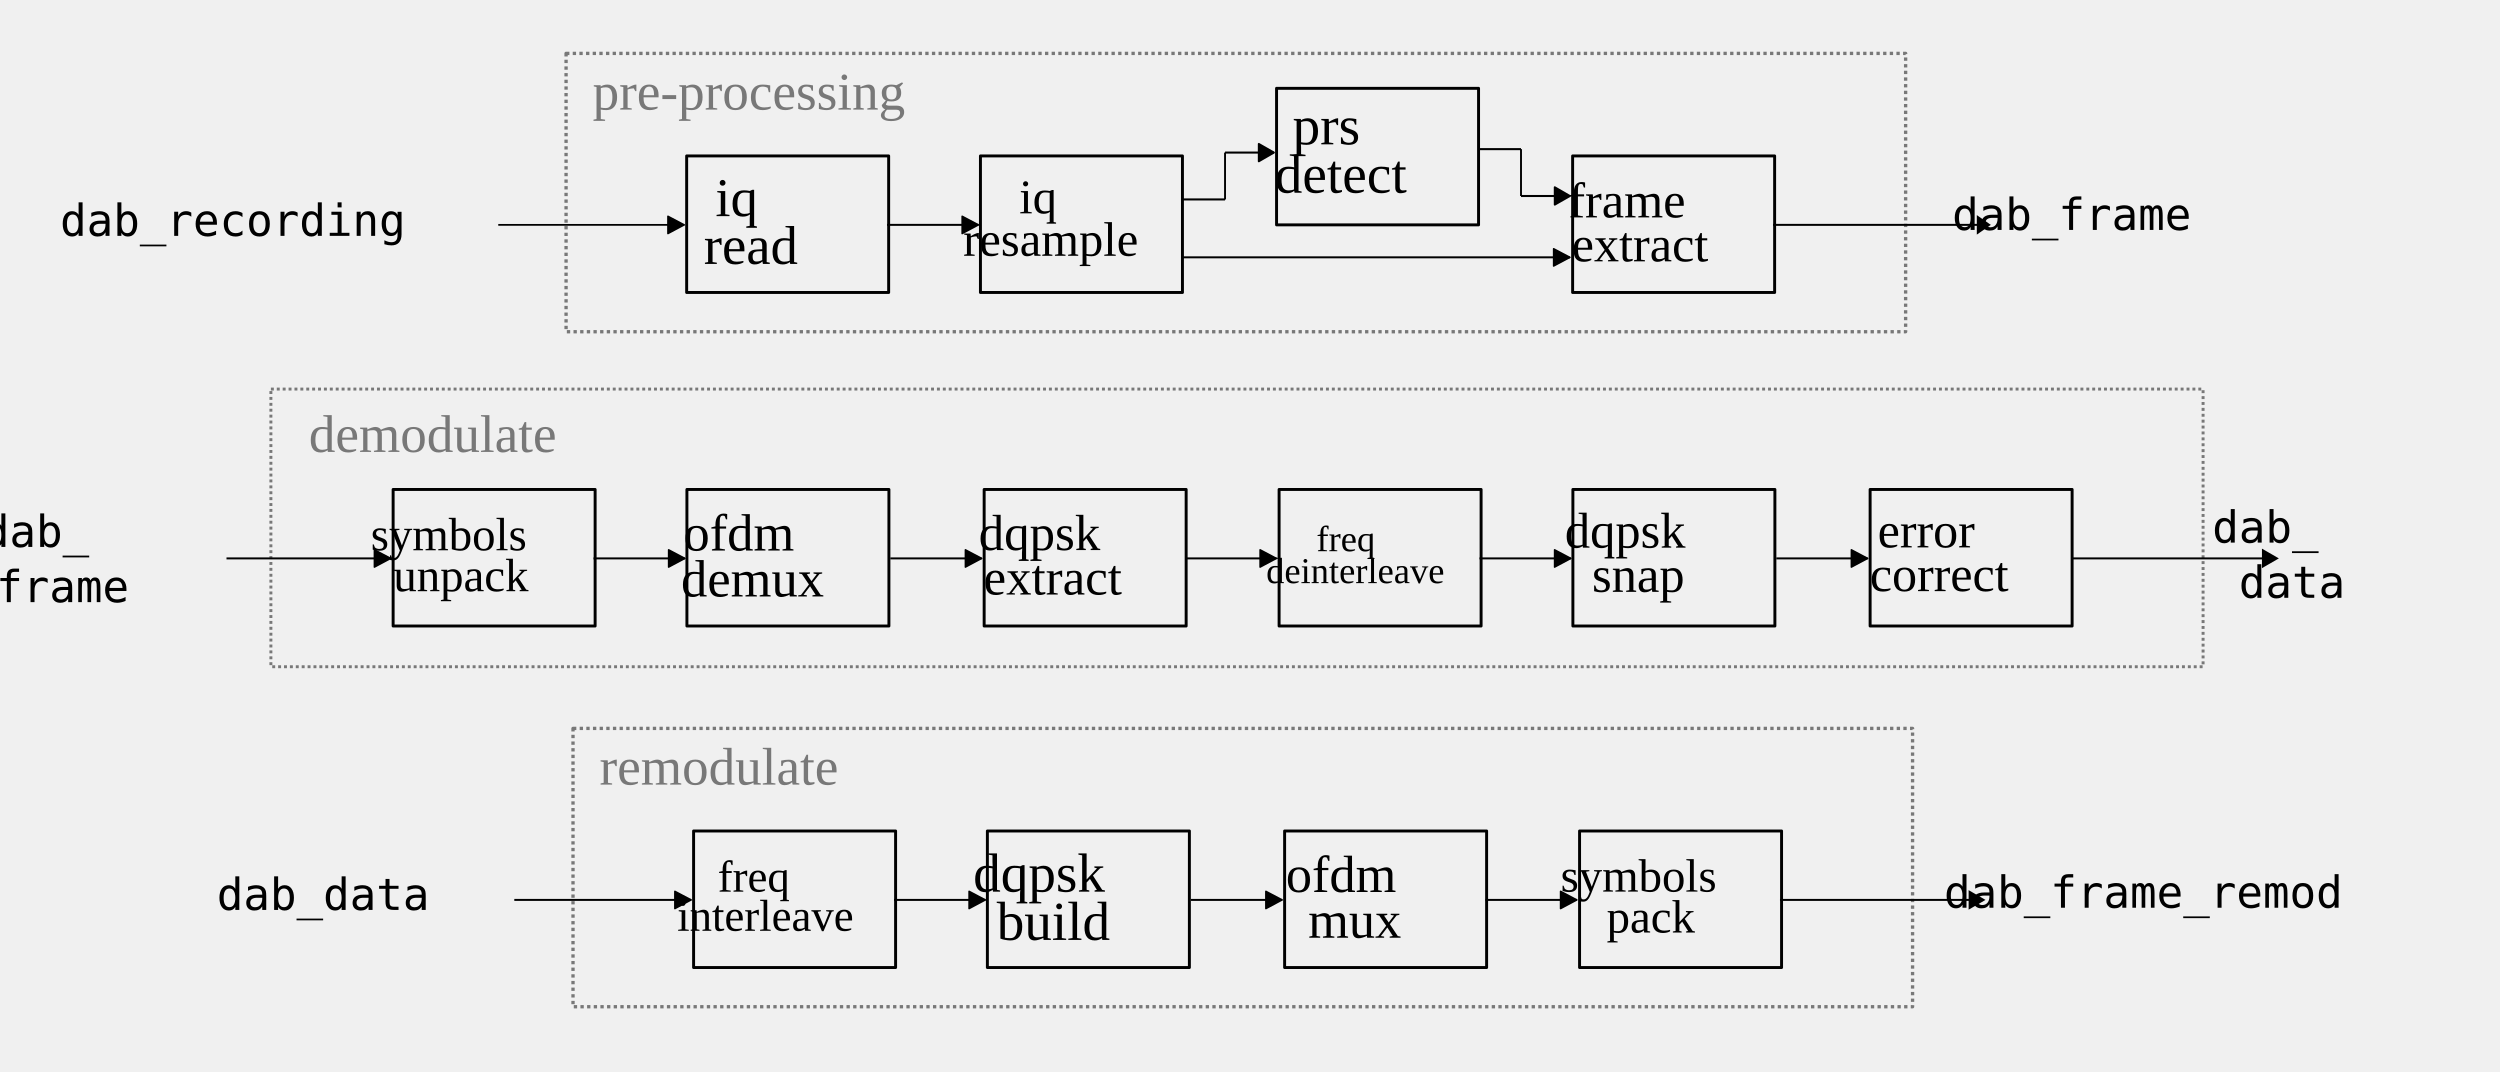
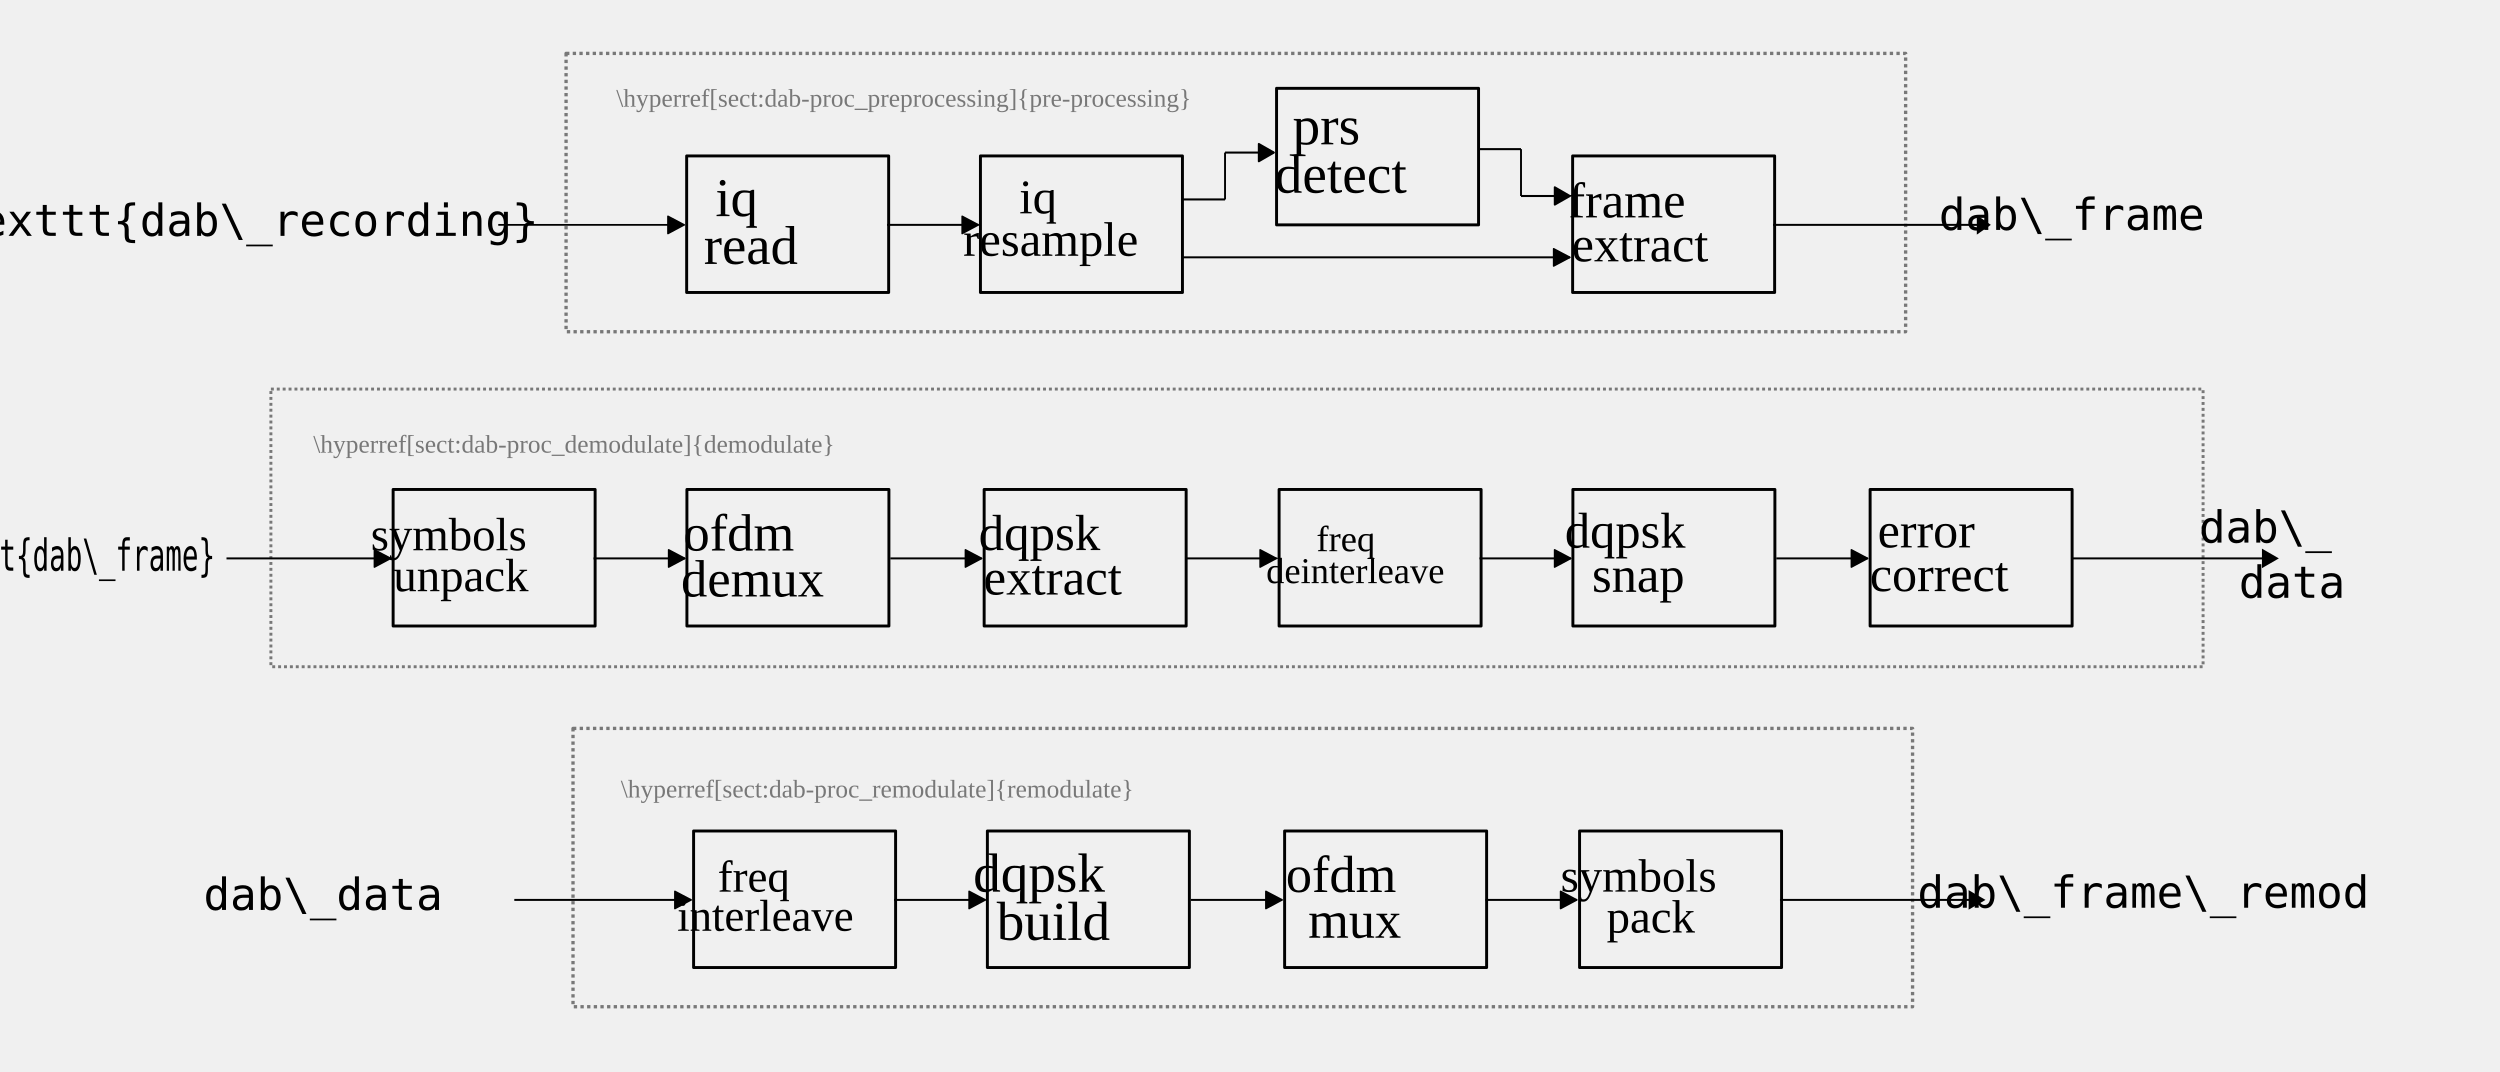
<svg xmlns="http://www.w3.org/2000/svg" width="2520" height="1080" viewBox="0 0 666.75 285.75" version="1.1" id="svg8">
  <defs id="defs2">
    <marker style="overflow:visible" id="marker3283" refX="0.0" refY="0.0" orient="auto">
      <path transform="scale(0.8)" style="fill-rule:evenodd;stroke:#000000;stroke-width:1pt;stroke-opacity:1;fill:#000000;fill-opacity:1" d="M 5.77,0.0 L -2.88,5.0 L -2.88,-5.0 L 5.77,0.0 z " id="path3281" />
    </marker>
    <marker style="overflow:visible" id="marker3201" refX="0.0" refY="0.0" orient="auto">
      <path transform="scale(0.8)" style="fill-rule:evenodd;stroke:#000000;stroke-width:1pt;stroke-opacity:1;fill:#000000;fill-opacity:1" d="M 5.77,0.0 L -2.88,5.0 L -2.88,-5.0 L 5.77,0.0 z " id="path3199" />
    </marker>
    <marker style="overflow:visible" id="TriangleOutL" refX="0.0" refY="0.0" orient="auto">
      <path transform="scale(0.8)" style="fill-rule:evenodd;stroke:#000000;stroke-width:1pt;stroke-opacity:1;fill:#000000;fill-opacity:1" d="M 5.77,0.0 L -2.88,5.0 L -2.88,-5.0 L 5.77,0.0 z " id="path2952" />
    </marker>
  </defs>
  <g id="layer1">
    <circle id="path130" style="fill:#000000;stroke:#000000;stroke-width:0.265" cx="45.851" cy="240.342" r="0" />
    <rect style="opacity:1;fill:#ffffff;fill-opacity:0;stroke:#000000;stroke-width:0.786;stroke-linejoin:round;stroke-miterlimit:10;stroke-opacity:1" id="rect10" width="53.873" height="36.419" x="104.847" y="130.54" rx="0" ry="4.987" />
    <rect style="opacity:1;fill:#ffffff;fill-opacity:0;stroke:#000000;stroke-width:0.786;stroke-linejoin:round;stroke-miterlimit:10;stroke-opacity:1" id="rect10-4" width="53.873" height="36.419" x="183.2" y="130.54" rx="0" ry="4.987" />
    <rect style="opacity:1;fill:#ffffff;fill-opacity:0;stroke:#000000;stroke-width:0.786;stroke-linejoin:round;stroke-miterlimit:10;stroke-opacity:1" id="rect10-3" width="53.873" height="36.419" x="262.473" y="130.54" rx="0" ry="4.987" />
    <g id="g913" transform="translate(80.13971,5.941039)">
      <path style="fill:none;stroke:#000000;stroke-width:0.529;stroke-linecap:butt;stroke-linejoin:miter;stroke-miterlimit:4;stroke-dasharray:none;stroke-opacity:1" d="M 78.159,142.984 H 102.526" id="path902" />
      <path style="opacity:1;fill:#000000;fill-opacity:1;stroke:#000000;stroke-width:0.739;stroke-linejoin:round;stroke-miterlimit:4;stroke-dasharray:none;stroke-opacity:1" id="path906" d="m 84.521,115.254 -7.53,4.317 0.003,-8.583 z" transform="matrix(0.5763527,0,0,0.5384547,53.81172,80.92525)" />
    </g>
    <g id="g913-3" transform="translate(159.2909,5.941039)">
      <path style="fill:none;stroke:#000000;stroke-width:0.529;stroke-linecap:butt;stroke-linejoin:miter;stroke-miterlimit:4;stroke-dasharray:none;stroke-opacity:1" d="M 78.159,142.984 H 102.526" id="path902-6" />
      <path style="opacity:1;fill:#000000;fill-opacity:1;stroke:#000000;stroke-width:0.739;stroke-linejoin:round;stroke-miterlimit:4;stroke-dasharray:none;stroke-opacity:1" id="path906-5" d="m 84.521,115.254 -7.53,4.317 0.003,-8.583 z" transform="matrix(0.5763527,0,0,0.5384547,53.81172,80.92525)" />
    </g>
    <g id="g913-3-1" transform="translate(237.8872,5.941039)">
      <path style="fill:none;stroke:#000000;stroke-width:0.529;stroke-linecap:butt;stroke-linejoin:miter;stroke-miterlimit:4;stroke-dasharray:none;stroke-opacity:1" d="M 78.159,142.984 H 102.526" id="path902-6-8" />
      <path style="opacity:1;fill:#000000;fill-opacity:1;stroke:#000000;stroke-width:0.739;stroke-linejoin:round;stroke-miterlimit:4;stroke-dasharray:none;stroke-opacity:1" id="path906-5-7" d="m 84.521,115.254 -7.53,4.317 0.003,-8.583 z" transform="matrix(0.5763527,0,0,0.5384547,53.81172,80.92525)" />
    </g>
    <rect style="opacity:1;fill:#ffffff;fill-opacity:0;stroke:#000000;stroke-width:0.786;stroke-linejoin:round;stroke-miterlimit:10;stroke-opacity:1" id="rect10-48" width="53.873" height="36.419" x="341.135" y="130.54" rx="0" ry="4.987" />
    <rect style="opacity:1;fill:#ffffff;fill-opacity:0;stroke:#000000;stroke-width:0.786;stroke-linejoin:round;stroke-miterlimit:10;stroke-opacity:1" id="rect10-4-5" width="53.873" height="36.419" x="419.489" y="130.54" rx="0" ry="4.987" />
    <rect style="opacity:1;fill:#ffffff;fill-opacity:0;stroke:#000000;stroke-width:0.786;stroke-linejoin:round;stroke-miterlimit:10;stroke-opacity:1" id="rect10-3-8" width="53.873" height="36.419" x="498.761" y="130.54" rx="0" ry="4.987" />
    <g id="g913-30" transform="translate(316.4279,5.941039)">
      <path style="fill:none;stroke:#000000;stroke-width:0.529;stroke-linecap:butt;stroke-linejoin:miter;stroke-miterlimit:4;stroke-dasharray:none;stroke-opacity:1" d="M 78.159,142.984 H 102.526" id="path902-62" />
      <path style="opacity:1;fill:#000000;fill-opacity:1;stroke:#000000;stroke-width:0.739;stroke-linejoin:round;stroke-miterlimit:4;stroke-dasharray:none;stroke-opacity:1" id="path906-2" d="m 84.521,115.254 -7.53,4.317 0.003,-8.583 z" transform="matrix(0.5763527,0,0,0.5384547,53.81172,80.92525)" />
    </g>
    <g id="g913-3-5" transform="translate(395.5791,5.941039)">
      <path style="fill:none;stroke:#000000;stroke-width:0.529;stroke-linecap:butt;stroke-linejoin:miter;stroke-miterlimit:4;stroke-dasharray:none;stroke-opacity:1" d="M 78.159,142.984 H 102.526" id="path902-6-2" />
      <path style="opacity:1;fill:#000000;fill-opacity:1;stroke:#000000;stroke-width:0.739;stroke-linejoin:round;stroke-miterlimit:4;stroke-dasharray:none;stroke-opacity:1" id="path906-5-2" d="m 84.521,115.254 -7.53,4.317 0.003,-8.583 z" transform="matrix(0.5763527,0,0,0.5384547,53.81172,80.92525)" />
    </g>
    <g id="g913-3-1-7" transform="translate(474.1755,5.941039)">
      <path style="fill:none;stroke:#000000;stroke-width:0.529;stroke-linecap:butt;stroke-linejoin:miter;stroke-miterlimit:4;stroke-dasharray:none;stroke-opacity:1;marker-end:url(#marker3201)" d="M 78.159,142.984 H 130.589" id="path902-6-8-1" />
    </g>
    <g id="g913-3-1-7-2" transform="translate(1.670138,5.941039)">
      <path style="fill:none;stroke:#000000;stroke-width:0.529;stroke-linecap:butt;stroke-linejoin:miter;stroke-miterlimit:4;stroke-dasharray:none;stroke-opacity:1" d="M 58.737,142.984 H 102.526" id="path902-6-8-1-1" />
      <path style="opacity:1;fill:#000000;fill-opacity:1;stroke:#000000;stroke-width:0.739;stroke-linejoin:round;stroke-miterlimit:4;stroke-dasharray:none;stroke-opacity:1" id="path906-5-7-5-1" d="m 84.521,115.254 -7.53,4.317 0.003,-8.583 z" transform="matrix(0.5763527,0,0,0.5384547,53.81172,80.92525)" />
    </g>
    <text xml:space="preserve" style="font-size:12.48px;line-height:0.85;font-family:sans-serif;letter-spacing:0px;word-spacing:0px;stroke-width:0.312" x="131.038" y="146.76" id="text1205">
      <tspan id="tspan1203" x="131.038" y="146.76" style="font-style:normal;font-variant:normal;font-weight:normal;font-stretch:normal;font-family:'Times New Roman';-inkscape-font-specification:'Times New Roman, ';text-align:center;text-anchor:middle;stroke-width:0.312">symbols</tspan>
      <tspan x="131.038" y="157.676" style="font-style:normal;font-variant:normal;font-weight:normal;font-stretch:normal;font-family:'Times New Roman';-inkscape-font-specification:'Times New Roman, ';text-align:center;text-anchor:middle;stroke-width:0.312" id="tspan1207">unpack</tspan>
    </text>
    <text xml:space="preserve" style="font-size:14.006px;line-height:0.85;font-family:sans-serif;letter-spacing:0px;word-spacing:0px;stroke-width:0.35" x="209.806" y="146.833" id="text1205-2">
      <tspan x="209.806" y="146.833" style="font-style:normal;font-variant:normal;font-weight:normal;font-stretch:normal;font-family:'Times New Roman';-inkscape-font-specification:'Times New Roman, ';text-align:center;text-anchor:middle;stroke-width:0.35" id="tspan1207-5">ofdm</tspan>
      <tspan x="209.806" y="159.084" style="font-style:normal;font-variant:normal;font-weight:normal;font-stretch:normal;font-family:'Times New Roman';-inkscape-font-specification:'Times New Roman, ';text-align:center;text-anchor:middle;stroke-width:0.35" id="tspan1247">demux</tspan>
    </text>
    <text xml:space="preserve" style="font-size:13.566px;line-height:0.85;font-family:sans-serif;letter-spacing:0px;word-spacing:0px;stroke-width:0.339" x="289.578" y="146.703" id="text1205-1">
      <tspan x="289.578" y="146.703" style="font-style:normal;font-variant:normal;font-weight:normal;font-stretch:normal;font-family:'Times New Roman';-inkscape-font-specification:'Times New Roman, ';text-align:center;text-anchor:middle;stroke-width:0.339" id="tspan1207-0">dqpsk</tspan>
      <tspan x="289.578" y="158.57" style="font-style:normal;font-variant:normal;font-weight:normal;font-stretch:normal;font-family:'Times New Roman';-inkscape-font-specification:'Times New Roman, ';text-align:center;text-anchor:middle;stroke-width:0.339" id="tspan1261">extract</tspan>
    </text>
    <text xml:space="preserve" style="font-size:9.732px;line-height:0.85;font-family:sans-serif;letter-spacing:0px;word-spacing:0px;stroke-width:0.243" x="367.782" y="147.009" id="text1205-1-8">
      <tspan x="367.782" y="147.009" style="font-style:normal;font-variant:normal;font-weight:normal;font-stretch:normal;font-family:'Times New Roman';-inkscape-font-specification:'Times New Roman, ';text-align:center;text-anchor:middle;stroke-width:0.243" id="tspan1261-1">freq</tspan>
      <tspan x="367.782" y="155.522" style="font-style:normal;font-variant:normal;font-weight:normal;font-stretch:normal;font-family:'Times New Roman';-inkscape-font-specification:'Times New Roman, ';text-align:center;text-anchor:middle;stroke-width:0.243" id="tspan1286">deinterleave</tspan>
    </text>
    <text xml:space="preserve" style="font-size:13.468px;line-height:0.85;font-family:sans-serif;letter-spacing:0px;word-spacing:0px;stroke-width:0.337" x="445.693" y="146.07" id="text1205-1-8-9">
      <tspan x="445.693" y="146.07" style="font-style:normal;font-variant:normal;font-weight:normal;font-stretch:normal;font-family:'Times New Roman';-inkscape-font-specification:'Times New Roman, ';text-align:center;text-anchor:middle;stroke-width:0.337" id="tspan1286-3">dqpsk</tspan>
      <tspan x="445.693" y="157.85" style="font-style:normal;font-variant:normal;font-weight:normal;font-stretch:normal;font-family:'Times New Roman';-inkscape-font-specification:'Times New Roman, ';text-align:center;text-anchor:middle;stroke-width:0.337" id="tspan1311">snap</tspan>
    </text>
    <text xml:space="preserve" style="font-size:13.33px;line-height:0.85;font-family:sans-serif;letter-spacing:0px;word-spacing:0px;stroke-width:0.333" x="525.858" y="145.991" id="text1205-1-8-9-8">
      <tspan x="525.858" y="145.991" style="font-style:normal;font-variant:normal;font-weight:normal;font-stretch:normal;font-family:'Times New Roman';-inkscape-font-specification:'Times New Roman, ';text-align:center;text-anchor:middle;stroke-width:0.333" id="tspan1311-4">error</tspan>
      <tspan x="525.858" y="157.651" style="font-style:normal;font-variant:normal;font-weight:normal;font-stretch:normal;font-family:'Times New Roman';-inkscape-font-specification:'Times New Roman, ';text-align:center;text-anchor:middle;stroke-width:0.333" id="tspan1336">correct</tspan>
    </text>
    <rect style="opacity:1;fill:#ffffff;fill-opacity:0;stroke:#000000;stroke-width:0.786;stroke-linejoin:round;stroke-miterlimit:10;stroke-opacity:1" id="rect10-9" width="53.873" height="36.419" x="184.982" y="221.62" rx="0" ry="4.987" />
    <rect style="opacity:1;fill:#ffffff;fill-opacity:0;stroke:#000000;stroke-width:0.786;stroke-linejoin:round;stroke-miterlimit:10;stroke-opacity:1" id="rect10-4-8" width="53.873" height="36.419" x="263.335" y="221.62" rx="0" ry="4.987" />
    <rect style="opacity:1;fill:#ffffff;fill-opacity:0;stroke:#000000;stroke-width:0.786;stroke-linejoin:round;stroke-miterlimit:10;stroke-opacity:1" id="rect10-3-3" width="53.873" height="36.419" x="342.607" y="221.62" rx="0" ry="4.987" />
    <g id="g913-7" transform="translate(160.2742,97.02114)">
      <path style="fill:none;stroke:#000000;stroke-width:0.529;stroke-linecap:butt;stroke-linejoin:miter;stroke-miterlimit:4;stroke-dasharray:none;stroke-opacity:1" d="M 78.159,142.984 H 102.526" id="path902-1" />
      <path style="opacity:1;fill:#000000;fill-opacity:1;stroke:#000000;stroke-width:0.739;stroke-linejoin:round;stroke-miterlimit:4;stroke-dasharray:none;stroke-opacity:1" id="path906-26" d="m 84.521,115.254 -7.53,4.317 0.003,-8.583 z" transform="matrix(0.5763527,0,0,0.5384547,53.81172,80.92525)" />
    </g>
    <g id="g913-3-17" transform="translate(239.4254,97.02114)">
      <path style="fill:none;stroke:#000000;stroke-width:0.529;stroke-linecap:butt;stroke-linejoin:miter;stroke-miterlimit:4;stroke-dasharray:none;stroke-opacity:1" d="M 78.159,142.984 H 102.526" id="path902-6-6" />
      <path style="opacity:1;fill:#000000;fill-opacity:1;stroke:#000000;stroke-width:0.739;stroke-linejoin:round;stroke-miterlimit:4;stroke-dasharray:none;stroke-opacity:1" id="path906-5-5" d="m 84.521,115.254 -7.53,4.317 0.003,-8.583 z" transform="matrix(0.5763527,0,0,0.5384547,53.81172,80.92525)" />
    </g>
    <g id="g913-3-1-0" transform="translate(318.0218,97.02114)">
      <path style="fill:none;stroke:#000000;stroke-width:0.529;stroke-linecap:butt;stroke-linejoin:miter;stroke-miterlimit:4;stroke-dasharray:none;stroke-opacity:1" d="M 78.159,142.984 H 102.526" id="path902-6-8-4" />
      <path style="opacity:1;fill:#000000;fill-opacity:1;stroke:#000000;stroke-width:0.739;stroke-linejoin:round;stroke-miterlimit:4;stroke-dasharray:none;stroke-opacity:1" id="path906-5-7-51" d="m 84.521,115.254 -7.53,4.317 0.003,-8.583 z" transform="matrix(0.5763527,0,0,0.5384547,53.81172,80.92525)" />
    </g>
    <rect style="opacity:1;fill:#ffffff;fill-opacity:0;stroke:#000000;stroke-width:0.786;stroke-linejoin:round;stroke-miterlimit:10;stroke-opacity:1" id="rect10-48-2" width="53.873" height="36.419" x="421.27" y="221.62" rx="0" ry="4.987" />
    <g id="g913-30-2" transform="translate(396.5625,97.02114)">
      <path style="fill:none;stroke:#000000;stroke-width:0.529;stroke-linecap:butt;stroke-linejoin:miter;stroke-miterlimit:4;stroke-dasharray:none;stroke-opacity:1;marker-end:url(#marker3283)" d="M 78.159,142.984 H 129.97" id="path902-62-4" />
    </g>
    <path style="fill:none;stroke:#000000;stroke-width:0.529;stroke-linecap:butt;stroke-linejoin:miter;stroke-miterlimit:4;stroke-dasharray:none;stroke-opacity:1" d="m 137.164,240.005 h 47.167" id="path902-6-8-1-1-9" />
    <path style="fill:#000000;fill-opacity:1;stroke:#000000;stroke-width:0.739;stroke-linejoin:round;stroke-miterlimit:4;stroke-dasharray:none;stroke-opacity:1" id="path906-5-7-5-1-6" transform="matrix(0.5763527,0,0,0.5384547,135.6164,177.9464)" d="m 84.521,115.254 -7.53,4.317 0.003,-8.583 z" />
    <text xml:space="preserve" style="font-size:11.936px;line-height:0.85;font-family:sans-serif;letter-spacing:0px;word-spacing:0px;stroke-width:0.298" x="211.889" y="237.802" id="text1205-5">
      <tspan x="211.889" y="237.802" style="font-style:normal;font-variant:normal;font-weight:normal;font-stretch:normal;font-family:'Times New Roman';-inkscape-font-specification:'Times New Roman, ';text-align:center;text-anchor:middle;stroke-width:0.298" id="tspan1207-3">freq</tspan>
      <tspan x="211.889" y="248.242" style="font-style:normal;font-variant:normal;font-weight:normal;font-stretch:normal;font-family:'Times New Roman';-inkscape-font-specification:'Times New Roman, ';text-align:center;text-anchor:middle;stroke-width:0.298" id="tspan1959">interleave</tspan>
    </text>
    <text xml:space="preserve" style="font-size:14.702px;line-height:0.85;font-family:sans-serif;letter-spacing:0px;word-spacing:0px;stroke-width:0.368" x="290.497" y="237.814" id="text1205-2-2">
      <tspan x="290.497" y="237.814" style="font-style:normal;font-variant:normal;font-weight:normal;font-stretch:normal;font-family:'Times New Roman';-inkscape-font-specification:'Times New Roman, ';text-align:center;text-anchor:middle;stroke-width:0.368" id="tspan1247-9">dqpsk</tspan>
      <tspan x="290.497" y="250.674" style="font-style:normal;font-variant:normal;font-weight:normal;font-stretch:normal;font-family:'Times New Roman';-inkscape-font-specification:'Times New Roman, ';text-align:center;text-anchor:middle;stroke-width:0.368" id="tspan1963">build</tspan>
    </text>
    <text xml:space="preserve" style="font-size:13.954px;line-height:0.85;font-family:sans-serif;letter-spacing:0px;word-spacing:0px;stroke-width:0.349" x="370.365" y="237.891" id="text1205-1-0">
      <tspan x="370.365" y="237.891" style="font-style:normal;font-variant:normal;font-weight:normal;font-stretch:normal;font-family:'Times New Roman';-inkscape-font-specification:'Times New Roman, ';text-align:center;text-anchor:middle;stroke-width:0.349" id="tspan1261-3">ofdm</tspan>
      <tspan x="370.365" y="250.097" style="font-style:normal;font-variant:normal;font-weight:normal;font-stretch:normal;font-family:'Times New Roman';-inkscape-font-specification:'Times New Roman, ';text-align:center;text-anchor:middle;stroke-width:0.349" id="tspan1967">mux</tspan>
    </text>
    <text xml:space="preserve" style="font-size:9.732px;line-height:0.85;font-family:sans-serif;letter-spacing:0px;word-spacing:0px;stroke-width:0.243" x="292.566" y="210.213" id="text1205-1-8-95">
      <tspan x="292.566" y="210.213" style="font-style:normal;font-variant:normal;font-weight:normal;font-stretch:normal;font-family:'Times New Roman';-inkscape-font-specification:'Times New Roman, ';text-align:center;text-anchor:middle;stroke-width:0.243" id="tspan1286-1" />
    </text>
    <text xml:space="preserve" style="font-size:12.48px;line-height:0.85;font-family:sans-serif;letter-spacing:0px;word-spacing:0px;stroke-width:0.312" x="448.373" y="237.792" id="text1205-1-8-9-1-1">
      <tspan x="448.373" y="237.792" style="font-style:normal;font-variant:normal;font-weight:normal;font-stretch:normal;font-family:'Times New Roman';-inkscape-font-specification:'Times New Roman, ';text-align:center;text-anchor:middle;stroke-width:0.312" id="tspan1311-6-8">symbols</tspan>
      <tspan x="448.373" y="248.708" style="font-style:normal;font-variant:normal;font-weight:normal;font-stretch:normal;font-family:'Times New Roman';-inkscape-font-specification:'Times New Roman, ';text-align:center;text-anchor:middle;stroke-width:0.312" id="tspan1994">pack</tspan>
    </text>
    <rect style="opacity:0.5;fill:#ffffff;fill-opacity:0;stroke:#000000;stroke-width:0.887;stroke-linejoin:round;stroke-miterlimit:10;stroke-dasharray:0.887, 0.887;stroke-dashoffset:0;stroke-opacity:1" id="rect10-48-2-7" width="357.259" height="74.231" x="152.822" y="194.27" rx="0" ry="10.165" />
-     <text xml:space="preserve" style="font-size:14.161px;line-height:1.25;font-family:sans-serif;word-spacing:0px;opacity:0.5;stroke-width:0.354" x="159.895" y="209.261" id="text2594">
-       <tspan id="tspan2592" x="159.895" y="209.261" style="font-style:normal;font-variant:normal;font-weight:normal;font-stretch:normal;font-family:'Times New Roman';-inkscape-font-specification:'Times New Roman, ';stroke-width:0.354">remodulate</tspan>
-     </text>
    <rect style="opacity:0.5;fill:#ffffff;fill-opacity:0;stroke:#000000;stroke-width:0.786;stroke-linejoin:round;stroke-miterlimit:10;stroke-dasharray:0.786, 0.786;stroke-dashoffset:0;stroke-opacity:1" id="rect10-48-2-7-0" width="515.315" height="74.054" x="72.247" y="103.77" rx="0" ry="10.141" />
-     <text xml:space="preserve" style="font-size:14.161px;line-height:1.25;font-family:sans-serif;word-spacing:0px;opacity:0.5;stroke-width:0.354" x="82.368" y="120.538" id="text2594-0">
-       <tspan id="tspan2592-4" x="82.368" y="120.538" style="font-style:normal;font-variant:normal;font-weight:normal;font-stretch:normal;font-family:'Times New Roman';-inkscape-font-specification:'Times New Roman, ';stroke-width:0.354">demodulate</tspan>
-     </text>
    <rect style="opacity:1;fill:#ffffff;fill-opacity:0;stroke:#000000;stroke-width:0.786;stroke-linejoin:round;stroke-miterlimit:10;stroke-opacity:1" id="rect10-9-1" width="53.873" height="36.419" x="183.132" y="41.586" rx="0" ry="4.987" />
    <rect style="opacity:1;fill:#ffffff;fill-opacity:0;stroke:#000000;stroke-width:0.786;stroke-linejoin:round;stroke-miterlimit:10;stroke-opacity:1" id="rect10-4-8-4" width="53.873" height="36.419" x="261.485" y="41.586" rx="0" ry="4.987" />
    <rect style="opacity:1;fill:#ffffff;fill-opacity:0;stroke:#000000;stroke-width:0.786;stroke-linejoin:round;stroke-miterlimit:10;stroke-opacity:1" id="rect10-3-3-9" width="53.873" height="36.419" x="340.458" y="23.553" rx="0" ry="4.987" />
    <g id="g913-7-6" transform="translate(158.4246,-83.01299)">
      <path style="fill:none;stroke:#000000;stroke-width:0.529;stroke-linecap:butt;stroke-linejoin:miter;stroke-miterlimit:4;stroke-dasharray:none;stroke-opacity:1" d="M 78.159,142.984 H 102.526" id="path902-1-4" />
      <path style="opacity:1;fill:#000000;fill-opacity:1;stroke:#000000;stroke-width:0.739;stroke-linejoin:round;stroke-miterlimit:4;stroke-dasharray:none;stroke-opacity:1" id="path906-26-2" d="m 84.521,115.254 -7.53,4.317 0.003,-8.583 z" transform="matrix(0.5763527,0,0,0.5384547,53.81172,80.92525)" />
    </g>
    <g id="g913-3-17-8" transform="matrix(0.9266848,0,0,1.002235,244.7354,-102.6135)" style="stroke-width:0.549;stroke-miterlimit:4;stroke-dasharray:none">
      <path style="fill:none;stroke:#000000;stroke-width:0.549;stroke-linecap:butt;stroke-linejoin:miter;stroke-miterlimit:4;stroke-dasharray:none;stroke-opacity:1" d="M 88.468,142.984 H 102.526" id="path902-6-6-4" />
      <path style="opacity:1;fill:#000000;fill-opacity:1;stroke:#000000;stroke-width:0.986;stroke-linejoin:round;stroke-miterlimit:4;stroke-dasharray:none;stroke-opacity:1" id="path906-5-5-4" d="m 84.521,115.254 -7.53,4.317 0.003,-8.583 z" transform="matrix(0.5763527,0,0,0.5384547,53.81172,80.92525)" />
      <path style="fill:none;stroke:#000000;stroke-width:0.549;stroke-linecap:butt;stroke-linejoin:round;stroke-miterlimit:4;stroke-dasharray:none;stroke-opacity:1;paint-order:stroke fill markers" d="m 88.468,142.984 v 12.471" id="path902-6-6-4-2" />
      <path style="fill:none;stroke:#000000;stroke-width:0.549;stroke-linecap:butt;stroke-linejoin:miter;stroke-miterlimit:4;stroke-dasharray:none;stroke-opacity:1;paint-order:stroke fill markers" d="M 76.233,155.456 H 88.468" id="path902-6-6-4-6" />
    </g>
    <g id="g913-3-1-0-9" transform="translate(316.1722,-74.35497)">
      <path style="fill:none;stroke:#000000;stroke-width:0.529;stroke-linecap:butt;stroke-linejoin:miter;stroke-miterlimit:4;stroke-dasharray:none;stroke-opacity:1" d="M -0.659,142.984 H 102.526" id="path902-6-8-4-8" />
      <path style="opacity:1;fill:#000000;fill-opacity:1;stroke:#000000;stroke-width:0.739;stroke-linejoin:round;stroke-miterlimit:4;stroke-dasharray:none;stroke-opacity:1" id="path906-5-7-51-1" d="m 84.521,115.254 -7.53,4.317 0.003,-8.583 z" transform="matrix(0.5763527,0,0,0.5384547,53.81172,80.92525)" />
    </g>
    <rect style="opacity:1;fill:#ffffff;fill-opacity:0;stroke:#000000;stroke-width:0.786;stroke-linejoin:round;stroke-miterlimit:10;stroke-opacity:1" id="rect10-48-2-0" width="53.873" height="36.419" x="419.42" y="41.586" rx="0" ry="4.987" />
    <g id="g913-30-2-3" transform="matrix(0.8309008,0,0,1,407.9294,-83.01299)">
      <path style="fill:none;stroke:#000000;stroke-width:0.529;stroke-linecap:butt;stroke-linejoin:miter;stroke-miterlimit:4;stroke-dasharray:none;stroke-opacity:1;marker-end:url(#TriangleOutL)" d="M 78.159,142.984 H 145.064" id="path902-62-4-7" />
    </g>
    <path style="fill:none;stroke:#000000;stroke-width:0.473;stroke-linecap:butt;stroke-linejoin:miter;stroke-miterlimit:4;stroke-dasharray:none;stroke-opacity:1" d="m 132.886,59.971 h 49.595" id="path902-6-8-1-1-9-4" />
    <path style="fill:#000000;fill-opacity:1;stroke:#000000;stroke-width:0.739;stroke-linejoin:round;stroke-miterlimit:4;stroke-dasharray:none;stroke-opacity:1" id="path906-5-7-5-1-6-8" transform="matrix(0.5763527,0,0,0.5384547,133.7668,-2.087742)" d="m 84.521,115.254 -7.53,4.317 0.003,-8.583 z" />
    <text xml:space="preserve" style="font-size:14.578px;line-height:0.85;font-family:sans-serif;letter-spacing:0px;word-spacing:0px;stroke-width:0.364" x="209.729" y="57.634" id="text1205-5-1">
      <tspan x="209.729" y="57.634" style="font-style:normal;font-variant:normal;font-weight:normal;font-stretch:normal;font-family:'Times New Roman';-inkscape-font-specification:'Times New Roman, ';text-align:center;text-anchor:middle;stroke-width:0.364" id="tspan1959-8">iq</tspan>
      <tspan x="209.729" y="70.385" style="font-style:normal;font-variant:normal;font-weight:normal;font-stretch:normal;font-family:'Times New Roman';-inkscape-font-specification:'Times New Roman, ';text-align:center;text-anchor:middle;stroke-width:0.364" id="tspan2775">read</tspan>
    </text>
    <text xml:space="preserve" style="font-size:12.942px;line-height:0.85;font-family:sans-serif;letter-spacing:0px;word-spacing:0px;stroke-width:0.324" x="288.638" y="56.899" id="text1205-2-2-3">
      <tspan x="288.638" y="56.899" style="font-style:normal;font-variant:normal;font-weight:normal;font-stretch:normal;font-family:'Times New Roman';-inkscape-font-specification:'Times New Roman, ';text-align:center;text-anchor:middle;stroke-width:0.324" id="tspan1963-9">iq</tspan>
      <tspan x="288.638" y="68.219" style="font-style:normal;font-variant:normal;font-weight:normal;font-stretch:normal;font-family:'Times New Roman';-inkscape-font-specification:'Times New Roman, ';text-align:center;text-anchor:middle;stroke-width:0.324" id="tspan2779">resample</tspan>
    </text>
    <text xml:space="preserve" style="font-size:14.757px;line-height:0.85;font-family:sans-serif;letter-spacing:0px;word-spacing:0px;stroke-width:0.369" x="367.162" y="38.491" id="text1205-1-0-9">
      <tspan x="367.162" y="38.491" style="font-style:normal;font-variant:normal;font-weight:normal;font-stretch:normal;font-family:'Times New Roman';-inkscape-font-specification:'Times New Roman, ';text-align:center;text-anchor:middle;stroke-width:0.369" id="tspan1967-1">prs</tspan>
      <tspan x="367.162" y="51.399" style="font-style:normal;font-variant:normal;font-weight:normal;font-stretch:normal;font-family:'Times New Roman';-inkscape-font-specification:'Times New Roman, ';text-align:center;text-anchor:middle;stroke-width:0.369" id="tspan2783">detect</tspan>
    </text>
    <text xml:space="preserve" style="font-size:13.402px;line-height:0.85;font-family:sans-serif;letter-spacing:0px;word-spacing:0px;stroke-width:0.335" x="446.093" y="57.984" id="text1205-1-8-9-1-1-9">
      <tspan x="446.093" y="57.984" style="font-style:normal;font-variant:normal;font-weight:normal;font-stretch:normal;font-family:'Times New Roman';-inkscape-font-specification:'Times New Roman, ';text-align:center;text-anchor:middle;stroke-width:0.335" id="tspan1994-4">frame</tspan>
      <tspan x="446.093" y="69.707" style="font-style:normal;font-variant:normal;font-weight:normal;font-stretch:normal;font-family:'Times New Roman';-inkscape-font-specification:'Times New Roman, ';text-align:center;text-anchor:middle;stroke-width:0.335" id="tspan2787">extract</tspan>
    </text>
    <rect style="opacity:0.5;fill:#ffffff;fill-opacity:0;stroke:#000000;stroke-width:0.887;stroke-linejoin:round;stroke-miterlimit:10;stroke-dasharray:0.887, 0.887;stroke-dashoffset:0;stroke-opacity:1" id="rect10-48-2-7-9" width="357.259" height="74.231" x="150.972" y="14.235" rx="0" ry="10.165" />
-     <text xml:space="preserve" style="font-size:14.161px;line-height:1.25;font-family:sans-serif;word-spacing:0px;opacity:0.5;stroke-width:0.354" x="158.045" y="29.227" id="text2594-4">
-       <tspan id="tspan2592-1" x="158.045" y="29.227" style="font-style:normal;font-variant:normal;font-weight:normal;font-stretch:normal;font-family:'Times New Roman';-inkscape-font-specification:'Times New Roman, ';stroke-width:0.354">pre-processing</tspan>
-     </text>
    <g id="g913-3-17-8-3" transform="matrix(0.9266848,0,0,-1.002235,323.6701,195.578)" style="stroke-width:0.549;stroke-miterlimit:4;stroke-dasharray:none">
      <path style="fill:none;stroke:#000000;stroke-width:0.549;stroke-linecap:butt;stroke-linejoin:miter;stroke-miterlimit:4;stroke-dasharray:none;stroke-opacity:1" d="M 88.468,142.984 H 102.526" id="path902-6-6-4-63" />
      <path style="opacity:1;fill:#000000;fill-opacity:1;stroke:#000000;stroke-width:0.986;stroke-linejoin:round;stroke-miterlimit:4;stroke-dasharray:none;stroke-opacity:1" id="path906-5-5-4-2" d="m 84.521,115.254 -7.53,4.317 0.003,-8.583 z" transform="matrix(0.5763527,0,0,0.5384547,53.81172,80.92525)" />
      <path style="fill:none;stroke:#000000;stroke-width:0.549;stroke-linecap:butt;stroke-linejoin:round;stroke-miterlimit:4;stroke-dasharray:none;stroke-opacity:1;paint-order:stroke fill markers" d="m 88.468,142.984 v 12.471" id="path902-6-6-4-2-5" />
      <path style="fill:none;stroke:#000000;stroke-width:0.549;stroke-linecap:butt;stroke-linejoin:miter;stroke-miterlimit:4;stroke-dasharray:none;stroke-opacity:1;paint-order:stroke fill markers" d="M 76.233,155.456 H 88.468" id="path902-6-6-4-6-0" />
    </g>
    <text xml:space="preserve" style="font-size:11.774px;line-height:1.25;font-family:'Andale Mono';-inkscape-font-specification:'Andale Mono';word-spacing:0px;stroke-width:0.294" x="79.825" y="62.914" id="text3327-9-9-4-3-3">
-       <tspan x="79.825" y="62.914" style="text-align:center;text-anchor:middle;stroke-width:0.294" dy="0 0 0 0 0.133" id="tspan362">dab_recording</tspan>
+       <tspan x="79.825" y="62.914" style="text-align:center;text-anchor:middle;stroke-width:0.294" dy="0 0 0 0 0 0 0 0 0 0 0 0 0 0.133" id="tspan362">\texttt{dab\_recording}</tspan>
    </text>
    <text xml:space="preserve" style="font-size:11.774px;line-height:1.25;font-family:'Andale Mono';-inkscape-font-specification:'Andale Mono';word-spacing:0px;stroke-width:0.294" x="570.255" y="61.332" id="text3327-9-9-4-3-3-4">
-       <tspan x="570.255" y="61.332" style="text-align:center;text-anchor:middle;stroke-width:0.294" id="tspan300-1">dab_frame</tspan>
+       <tspan x="570.255" y="61.332" style="text-align:center;text-anchor:middle;stroke-width:0.294" id="tspan300-1">dab\_frame</tspan>
    </text>
-     <text xml:space="preserve" style="font-size:11.774px;line-height:1.25;font-family:'Andale Mono';-inkscape-font-specification:'Andale Mono';word-spacing:0px;stroke-width:0.294" x="34.42" y="145.876" id="text3327-9-9-4-3-3-8">
-       <tspan x="34.42" y="145.876" style="text-align:center;text-anchor:middle;stroke-width:0.294" id="tspan296-2">dab_</tspan>
-       <tspan x="34.42" y="160.594" style="text-align:center;text-anchor:middle;stroke-width:0.294" id="tspan300-0">frame</tspan>
+     <text xml:space="preserve" style="font-size:9.303px;line-height:1.25;font-family:'Andale Mono';-inkscape-font-specification:'Andale Mono';text-align:start;word-spacing:0px;text-anchor:start;stroke-width:0.233" x="-33.812" y="120.267" id="text3327-9-9-4-3-3-8" transform="scale(0.7901431,1.265594)">
+       <tspan x="-33.812" y="120.267" style="text-align:start;text-anchor:start;stroke-width:0.233" id="tspan300-0" dx="0 0 0 0 0 0 0 0 0 0 0 0 0 0 0 0 0">\texttt{dab\_frame}</tspan>
    </text>
    <text xml:space="preserve" style="font-size:11.774px;line-height:1.25;font-family:'Andale Mono';-inkscape-font-specification:'Andale Mono';word-spacing:0px;stroke-width:0.294" x="628.998" y="144.717" id="text3327-9-9-4-3-3-4-1">
-       <tspan x="628.998" y="144.717" style="text-align:center;text-anchor:middle;stroke-width:0.294" id="tspan296-9-1">dab_</tspan>
+       <tspan x="628.998" y="144.717" style="text-align:center;text-anchor:middle;stroke-width:0.294" id="tspan296-9-1">dab\_</tspan>
      <tspan x="628.998" y="159.435" style="text-align:center;text-anchor:middle;stroke-width:0.294" id="tspan300-1-0">data</tspan>
    </text>
    <text xml:space="preserve" style="font-size:11.774px;line-height:1.25;font-family:'Andale Mono';-inkscape-font-specification:'Andale Mono';word-spacing:0px;stroke-width:0.294" x="103.897" y="242.672" id="text3327-9-9-4-3-3-4-1-4">
-       <tspan x="103.897" y="242.672" style="text-align:center;text-anchor:middle;stroke-width:0.294" id="tspan300-1-0-4">dab_data</tspan>
+       <tspan x="103.897" y="242.672" style="text-align:center;text-anchor:middle;stroke-width:0.294" id="tspan300-1-0-4">dab\_data</tspan>
    </text>
    <text xml:space="preserve" style="font-size:11.774px;line-height:1.25;font-family:'Andale Mono';-inkscape-font-specification:'Andale Mono';word-spacing:0px;stroke-width:0.294" x="589.35" y="242.089" id="text3327-9-9-4-3-3-4-3">
-       <tspan x="589.35" y="242.089" style="text-align:center;text-anchor:middle;stroke-width:0.294" id="tspan406">dab_frame_remod</tspan>
+       <tspan x="589.35" y="242.089" style="text-align:center;text-anchor:middle;stroke-width:0.294" id="tspan406">dab\_frame\_remod</tspan>
+     </text>
+     <text xml:space="preserve" style="font-size:6.78px;line-height:1.25;font-family:sans-serif;word-spacing:0px;opacity:0.5;stroke-width:0.169" x="164.352" y="28.458" id="text2594-4-2">
+       <tspan id="tspan2592-1-7" x="164.352" y="28.458" style="font-style:normal;font-variant:normal;font-weight:normal;font-stretch:normal;font-family:'Times New Roman';-inkscape-font-specification:'Times New Roman, ';stroke-width:0.169">\hyperref[sect:dab-proc_preprocessing]{pre-processing}</tspan>
+     </text>
+     <text xml:space="preserve" style="font-size:6.78px;line-height:1.25;font-family:sans-serif;word-spacing:0px;opacity:0.5;stroke-width:0.169" x="83.543" y="120.726" id="text2594-4-2-3">
+       <tspan id="tspan2592-1-7-6" x="83.543" y="120.726" style="font-style:normal;font-variant:normal;font-weight:normal;font-stretch:normal;font-family:'Times New Roman';-inkscape-font-specification:'Times New Roman, ';stroke-width:0.169">\hyperref[sect:dab-proc_demodulate]{demodulate}</tspan>
+     </text>
+     <text xml:space="preserve" style="font-size:6.78px;line-height:1.25;font-family:sans-serif;word-spacing:0px;opacity:0.5;stroke-width:0.169" x="165.559" y="212.692" id="text2594-4-2-8">
+       <tspan id="tspan2592-1-7-1" x="165.559" y="212.692" style="font-style:normal;font-variant:normal;font-weight:normal;font-stretch:normal;font-family:'Times New Roman';-inkscape-font-specification:'Times New Roman, ';stroke-width:0.169">\hyperref[sect:dab-proc_remodulate]{remodulate}</tspan>
    </text>
  </g>
</svg>
